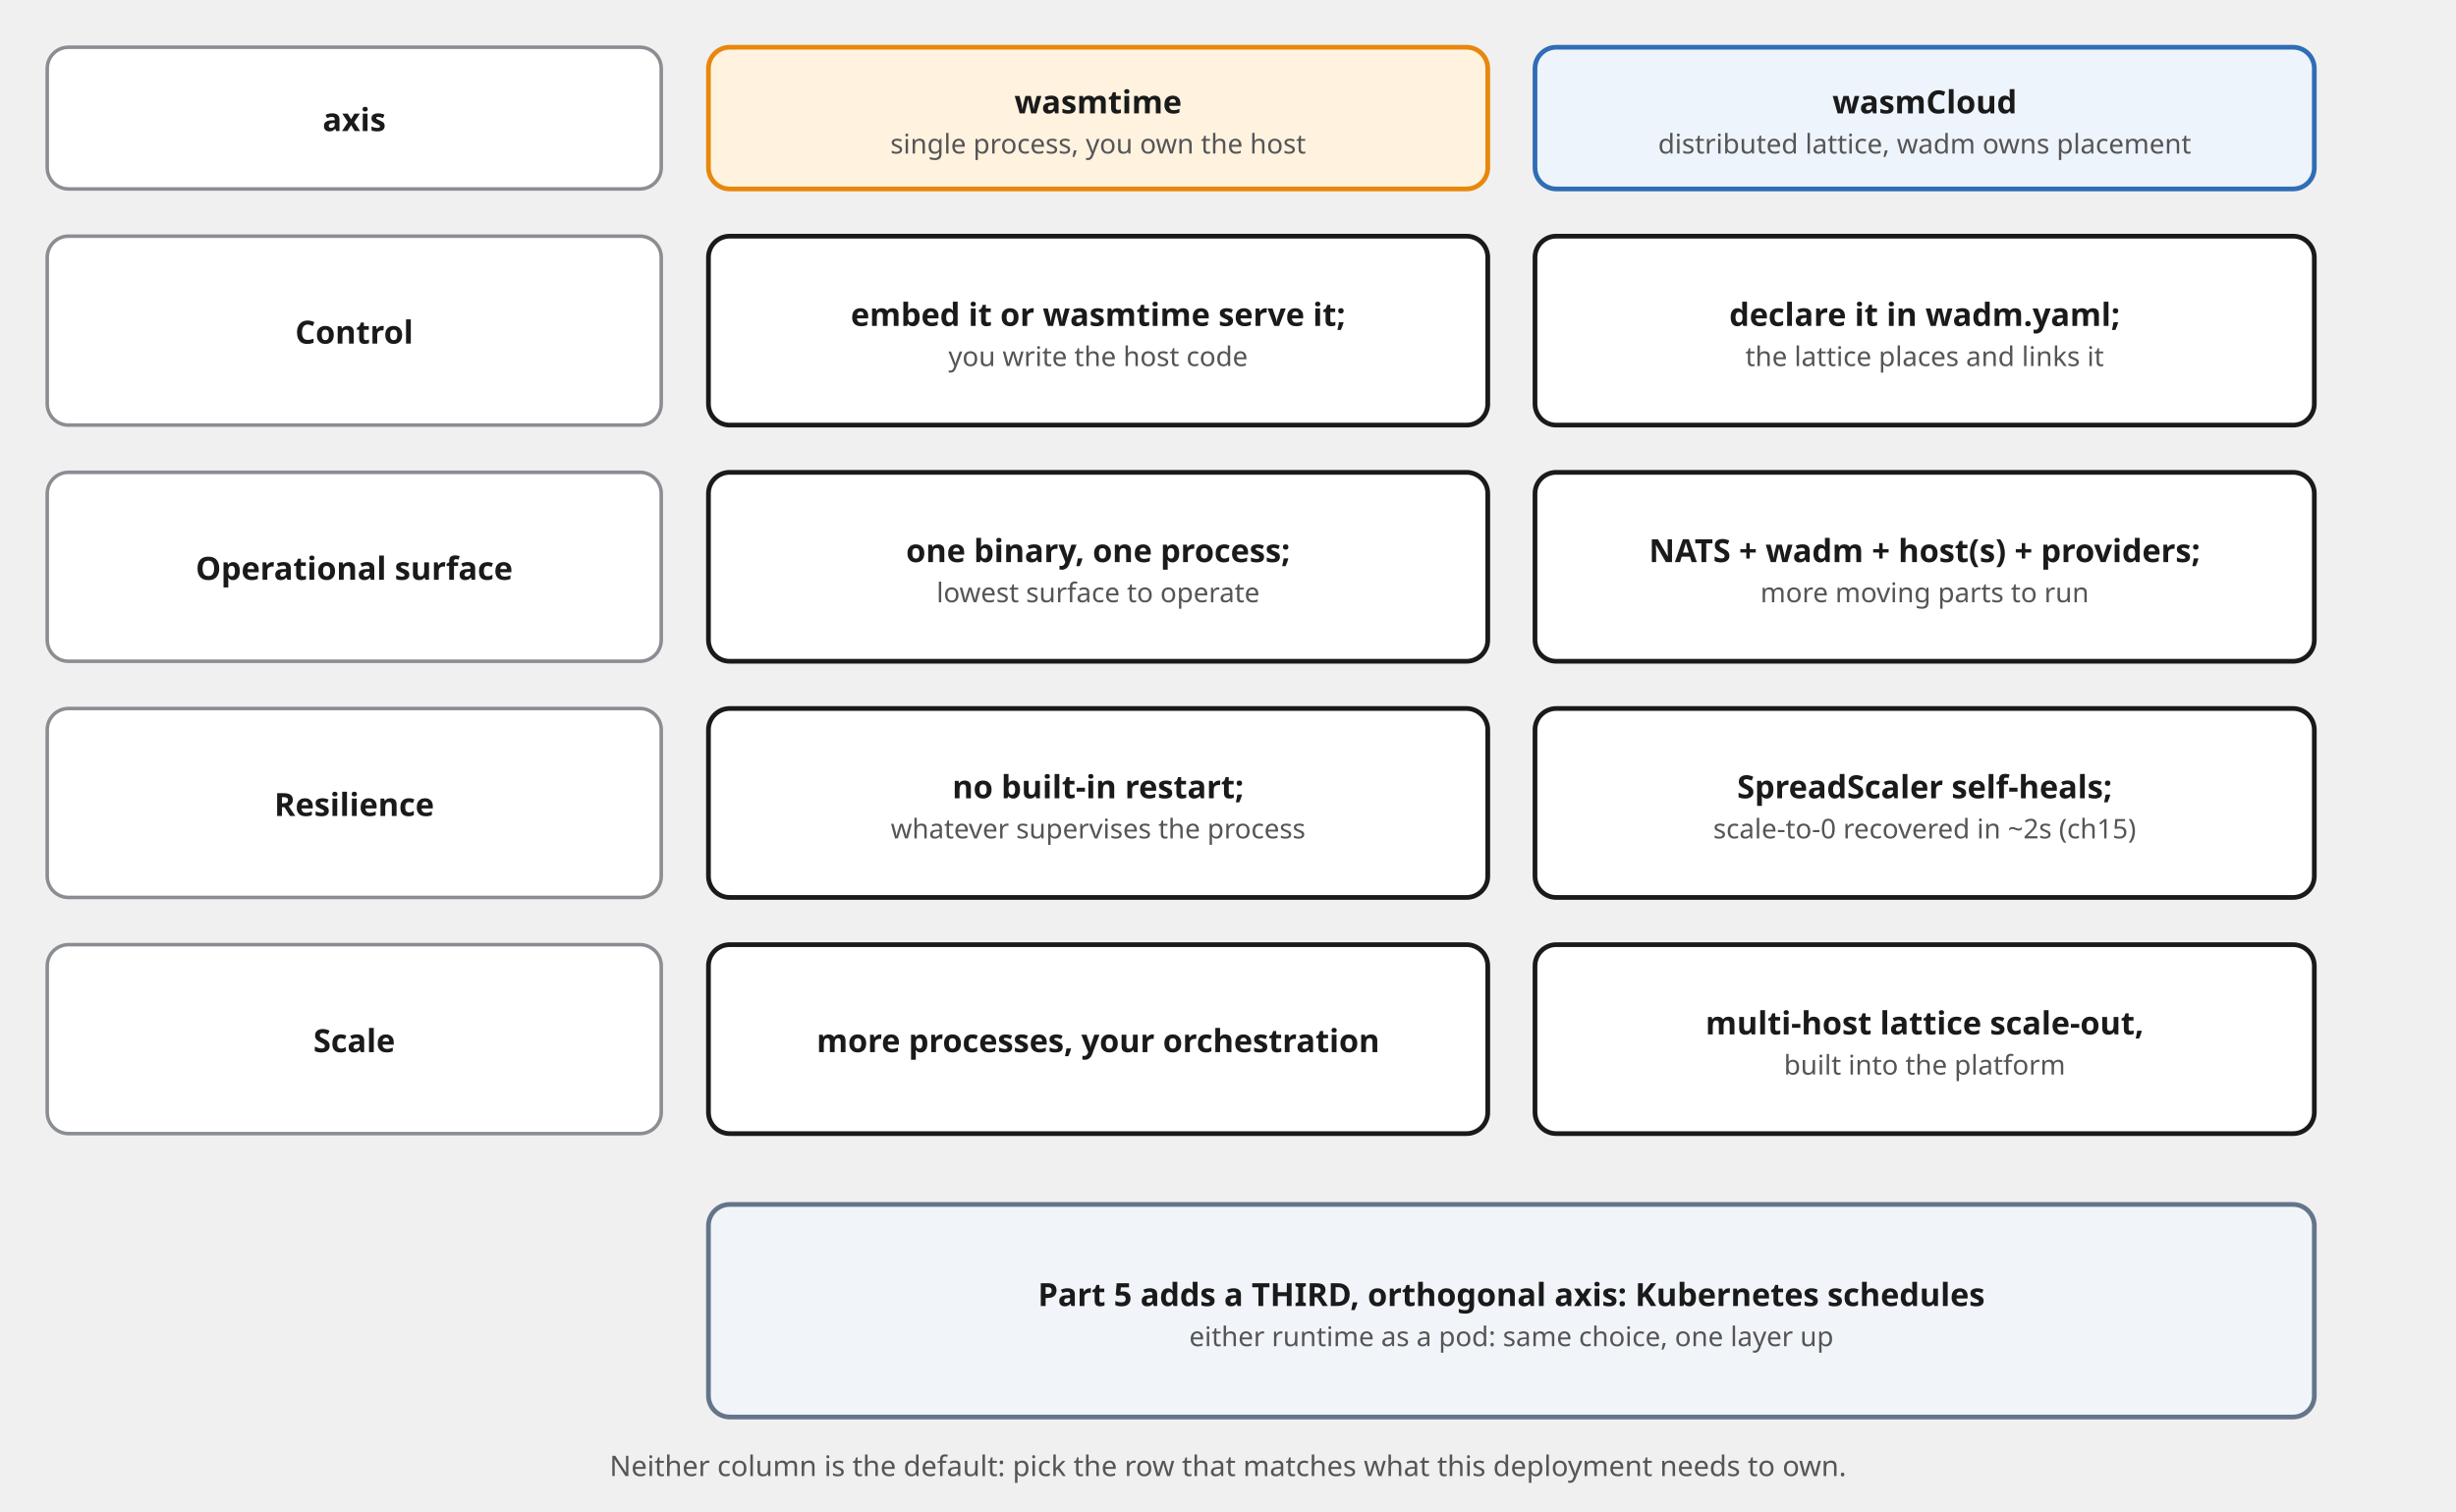
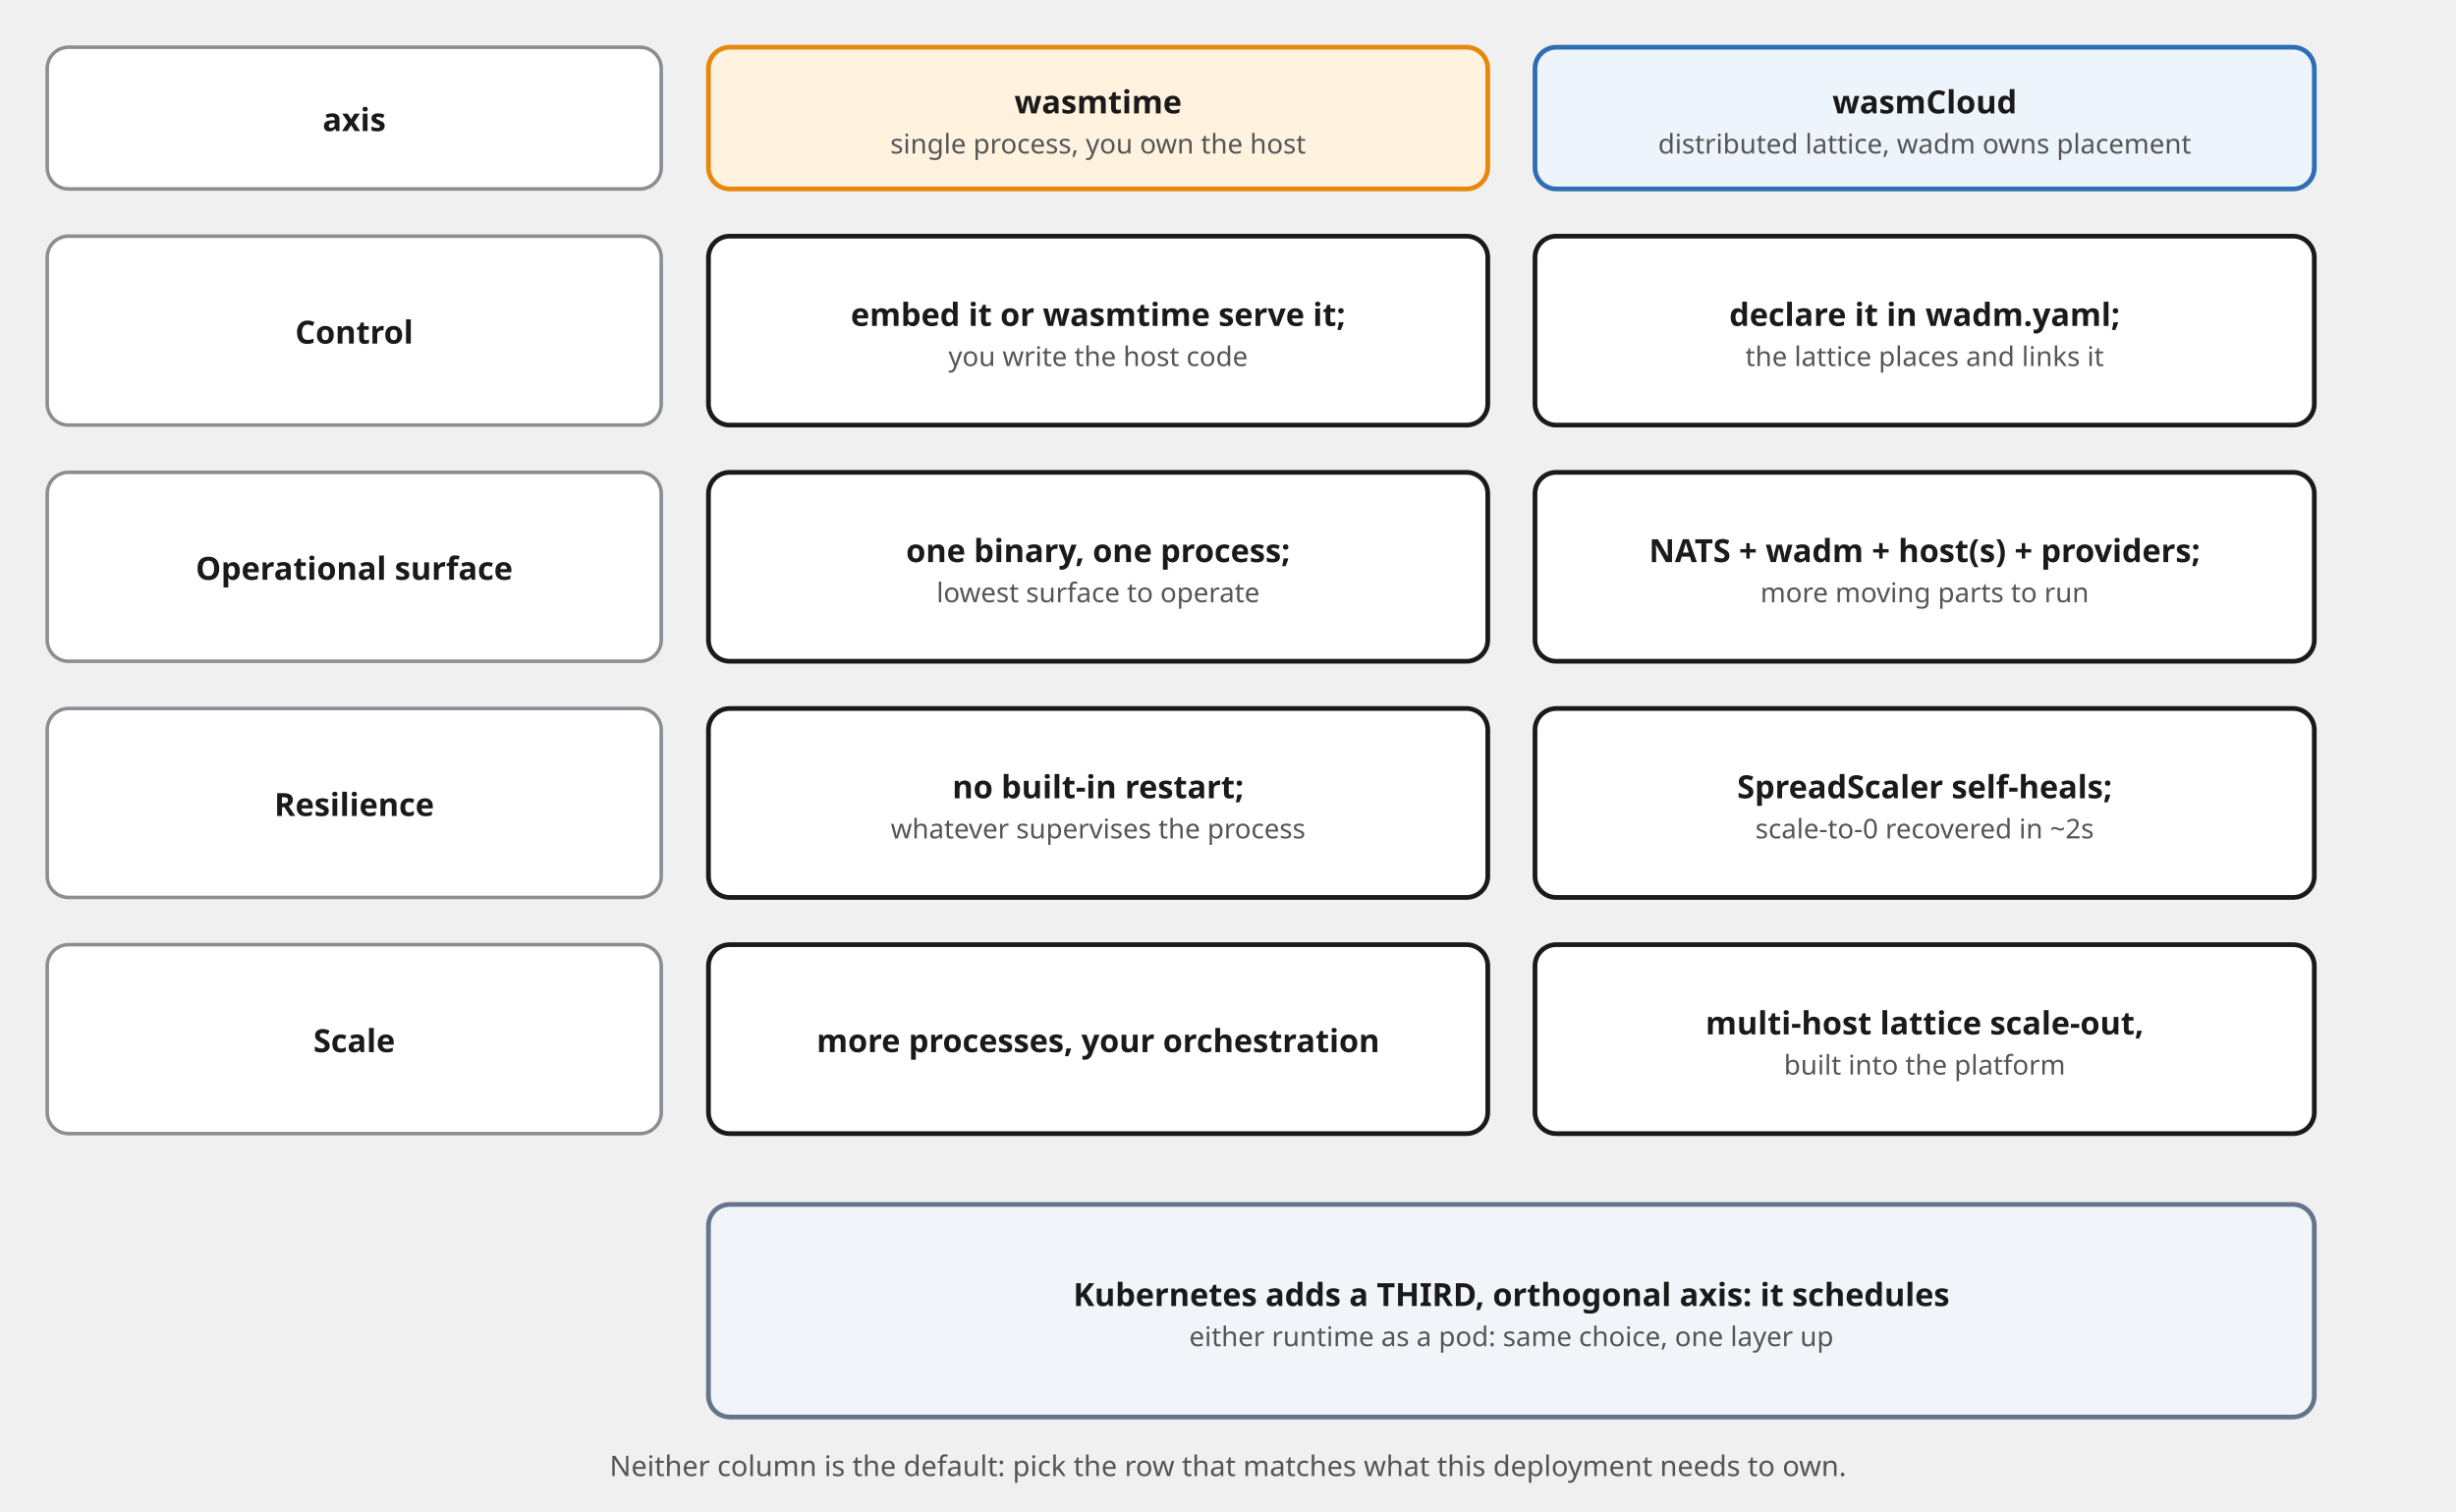
<svg xmlns="http://www.w3.org/2000/svg" viewBox="0 0 1040 640" font-family="'Red Hat Text', system-ui, sans-serif" role="img">
  <defs>
    <marker id="a" viewBox="0 0 10 10" refX="8.5" refY="5" markerWidth="9" markerHeight="9" orient="auto-start-reverse">
      <path d="M0,0 L10,5 L0,10 z" fill="#555" />
    </marker>
    <marker id="am" viewBox="0 0 10 10" refX="8.5" refY="5" markerWidth="9" markerHeight="9" orient="auto-start-reverse">
      <path d="M0,0 L10,5 L0,10 z" fill="#e8870c" />
    </marker>
  </defs>
  <rect x="20" y="20" width="260" height="60" rx="9" fill="#ffffff" stroke="#8a8d91" stroke-width="1.5" />
  <text x="150.0" y="55.5" font-size="13.5" font-weight="700" fill="#1a1a1a" text-anchor="middle">axis</text>
  <rect x="300" y="20" width="330" height="60" rx="9" fill="#fff3e0" stroke="#e8870c" stroke-width="2" />
  <text x="465.0" y="48.0" font-size="13.5" font-weight="700" fill="#1a1a1a" text-anchor="middle">wasmtime</text>
  <text x="465.0" y="65.0" font-size="11.5" fill="#555555" text-anchor="middle">single process, you own the host</text>
  <rect x="650" y="20" width="330" height="60" rx="9" fill="#eef4fb" stroke="#2f6db5" stroke-width="2" />
  <text x="815.0" y="48.0" font-size="13.5" font-weight="700" fill="#1a1a1a" text-anchor="middle">wasmCloud</text>
  <text x="815.0" y="65.0" font-size="11.5" fill="#555555" text-anchor="middle">distributed lattice, wadm owns placement</text>
  <rect x="20" y="100" width="260" height="80" rx="9" fill="#ffffff" stroke="#8a8d91" stroke-width="1.5" />
  <text x="150.0" y="145.5" font-size="13.5" font-weight="700" fill="#1a1a1a" text-anchor="middle">Control</text>
  <rect x="300" y="100" width="330" height="80" rx="9" fill="#ffffff" stroke="#1a1a1a" stroke-width="2" />
  <text x="465.0" y="138.0" font-size="13.5" font-weight="700" fill="#1a1a1a" text-anchor="middle">embed it or wasmtime serve it;</text>
  <text x="465.0" y="155.0" font-size="11.5" fill="#555555" text-anchor="middle">you write the host code</text>
  <rect x="650" y="100" width="330" height="80" rx="9" fill="#ffffff" stroke="#1a1a1a" stroke-width="2" />
  <text x="815.0" y="138.0" font-size="13.5" font-weight="700" fill="#1a1a1a" text-anchor="middle">declare it in wadm.yaml;</text>
  <text x="815.0" y="155.0" font-size="11.5" fill="#555555" text-anchor="middle">the lattice places and links it</text>
  <rect x="20" y="200" width="260" height="80" rx="9" fill="#ffffff" stroke="#8a8d91" stroke-width="1.5" />
  <text x="150.0" y="245.5" font-size="13.5" font-weight="700" fill="#1a1a1a" text-anchor="middle">Operational surface</text>
  <rect x="300" y="200" width="330" height="80" rx="9" fill="#ffffff" stroke="#1a1a1a" stroke-width="2" />
  <text x="465.0" y="238.0" font-size="13.5" font-weight="700" fill="#1a1a1a" text-anchor="middle">one binary, one process;</text>
  <text x="465.0" y="255.0" font-size="11.5" fill="#555555" text-anchor="middle">lowest surface to operate</text>
  <rect x="650" y="200" width="330" height="80" rx="9" fill="#ffffff" stroke="#1a1a1a" stroke-width="2" />
  <text x="815.0" y="238.0" font-size="13.5" font-weight="700" fill="#1a1a1a" text-anchor="middle">NATS + wadm + host(s) + providers;</text>
  <text x="815.0" y="255.0" font-size="11.5" fill="#555555" text-anchor="middle">more moving parts to run</text>
  <rect x="20" y="300" width="260" height="80" rx="9" fill="#ffffff" stroke="#8a8d91" stroke-width="1.5" />
  <text x="150.0" y="345.5" font-size="13.5" font-weight="700" fill="#1a1a1a" text-anchor="middle">Resilience</text>
  <rect x="300" y="300" width="330" height="80" rx="9" fill="#ffffff" stroke="#1a1a1a" stroke-width="2" />
  <text x="465.0" y="338.0" font-size="13.5" font-weight="700" fill="#1a1a1a" text-anchor="middle">no built-in restart;</text>
  <text x="465.0" y="355.0" font-size="11.5" fill="#555555" text-anchor="middle">whatever supervises the process</text>
  <rect x="650" y="300" width="330" height="80" rx="9" fill="#ffffff" stroke="#1a1a1a" stroke-width="2" />
  <text x="815.0" y="338.0" font-size="13.5" font-weight="700" fill="#1a1a1a" text-anchor="middle">SpreadScaler self-heals;</text>
-   <text x="815.0" y="355.0" font-size="11.5" fill="#555555" text-anchor="middle">scale-to-0 recovered in ~2s (ch15)</text>
+   <text x="815.0" y="355.0" font-size="11.5" fill="#555555" text-anchor="middle">scale-to-0 recovered in ~2s</text>
  <rect x="20" y="400" width="260" height="80" rx="9" fill="#ffffff" stroke="#8a8d91" stroke-width="1.5" />
  <text x="150.0" y="445.5" font-size="13.5" font-weight="700" fill="#1a1a1a" text-anchor="middle">Scale</text>
  <rect x="300" y="400" width="330" height="80" rx="9" fill="#ffffff" stroke="#1a1a1a" stroke-width="2" />
  <text x="465.0" y="445.5" font-size="13.5" font-weight="700" fill="#1a1a1a" text-anchor="middle">more processes, your orchestration</text>
  <rect x="650" y="400" width="330" height="80" rx="9" fill="#ffffff" stroke="#1a1a1a" stroke-width="2" />
  <text x="815.0" y="438.0" font-size="13.5" font-weight="700" fill="#1a1a1a" text-anchor="middle">multi-host lattice scale-out,</text>
  <text x="815.0" y="455.0" font-size="11.5" fill="#555555" text-anchor="middle">built into the platform</text>
  <rect x="300" y="510" width="680" height="90" rx="9" fill="#f1f5f9" stroke="#64748b" stroke-width="2" />
-   <text x="640.0" y="553.0" font-size="13.5" font-weight="700" fill="#1a1a1a" text-anchor="middle">Part 5 adds a THIRD, orthogonal axis: Kubernetes schedules</text>
+   <text x="640.0" y="553.0" font-size="13.5" font-weight="700" fill="#1a1a1a" text-anchor="middle">Kubernetes adds a THIRD, orthogonal axis: it schedules</text>
  <text x="640.0" y="570.0" font-size="11.5" fill="#555555" text-anchor="middle">either runtime as a pod: same choice, one layer up</text>
  <text x="520" y="625" font-size="12" fill="#555555" text-anchor="middle">Neither column is the default: pick the row that matches what this deployment needs to own.</text>
</svg>
